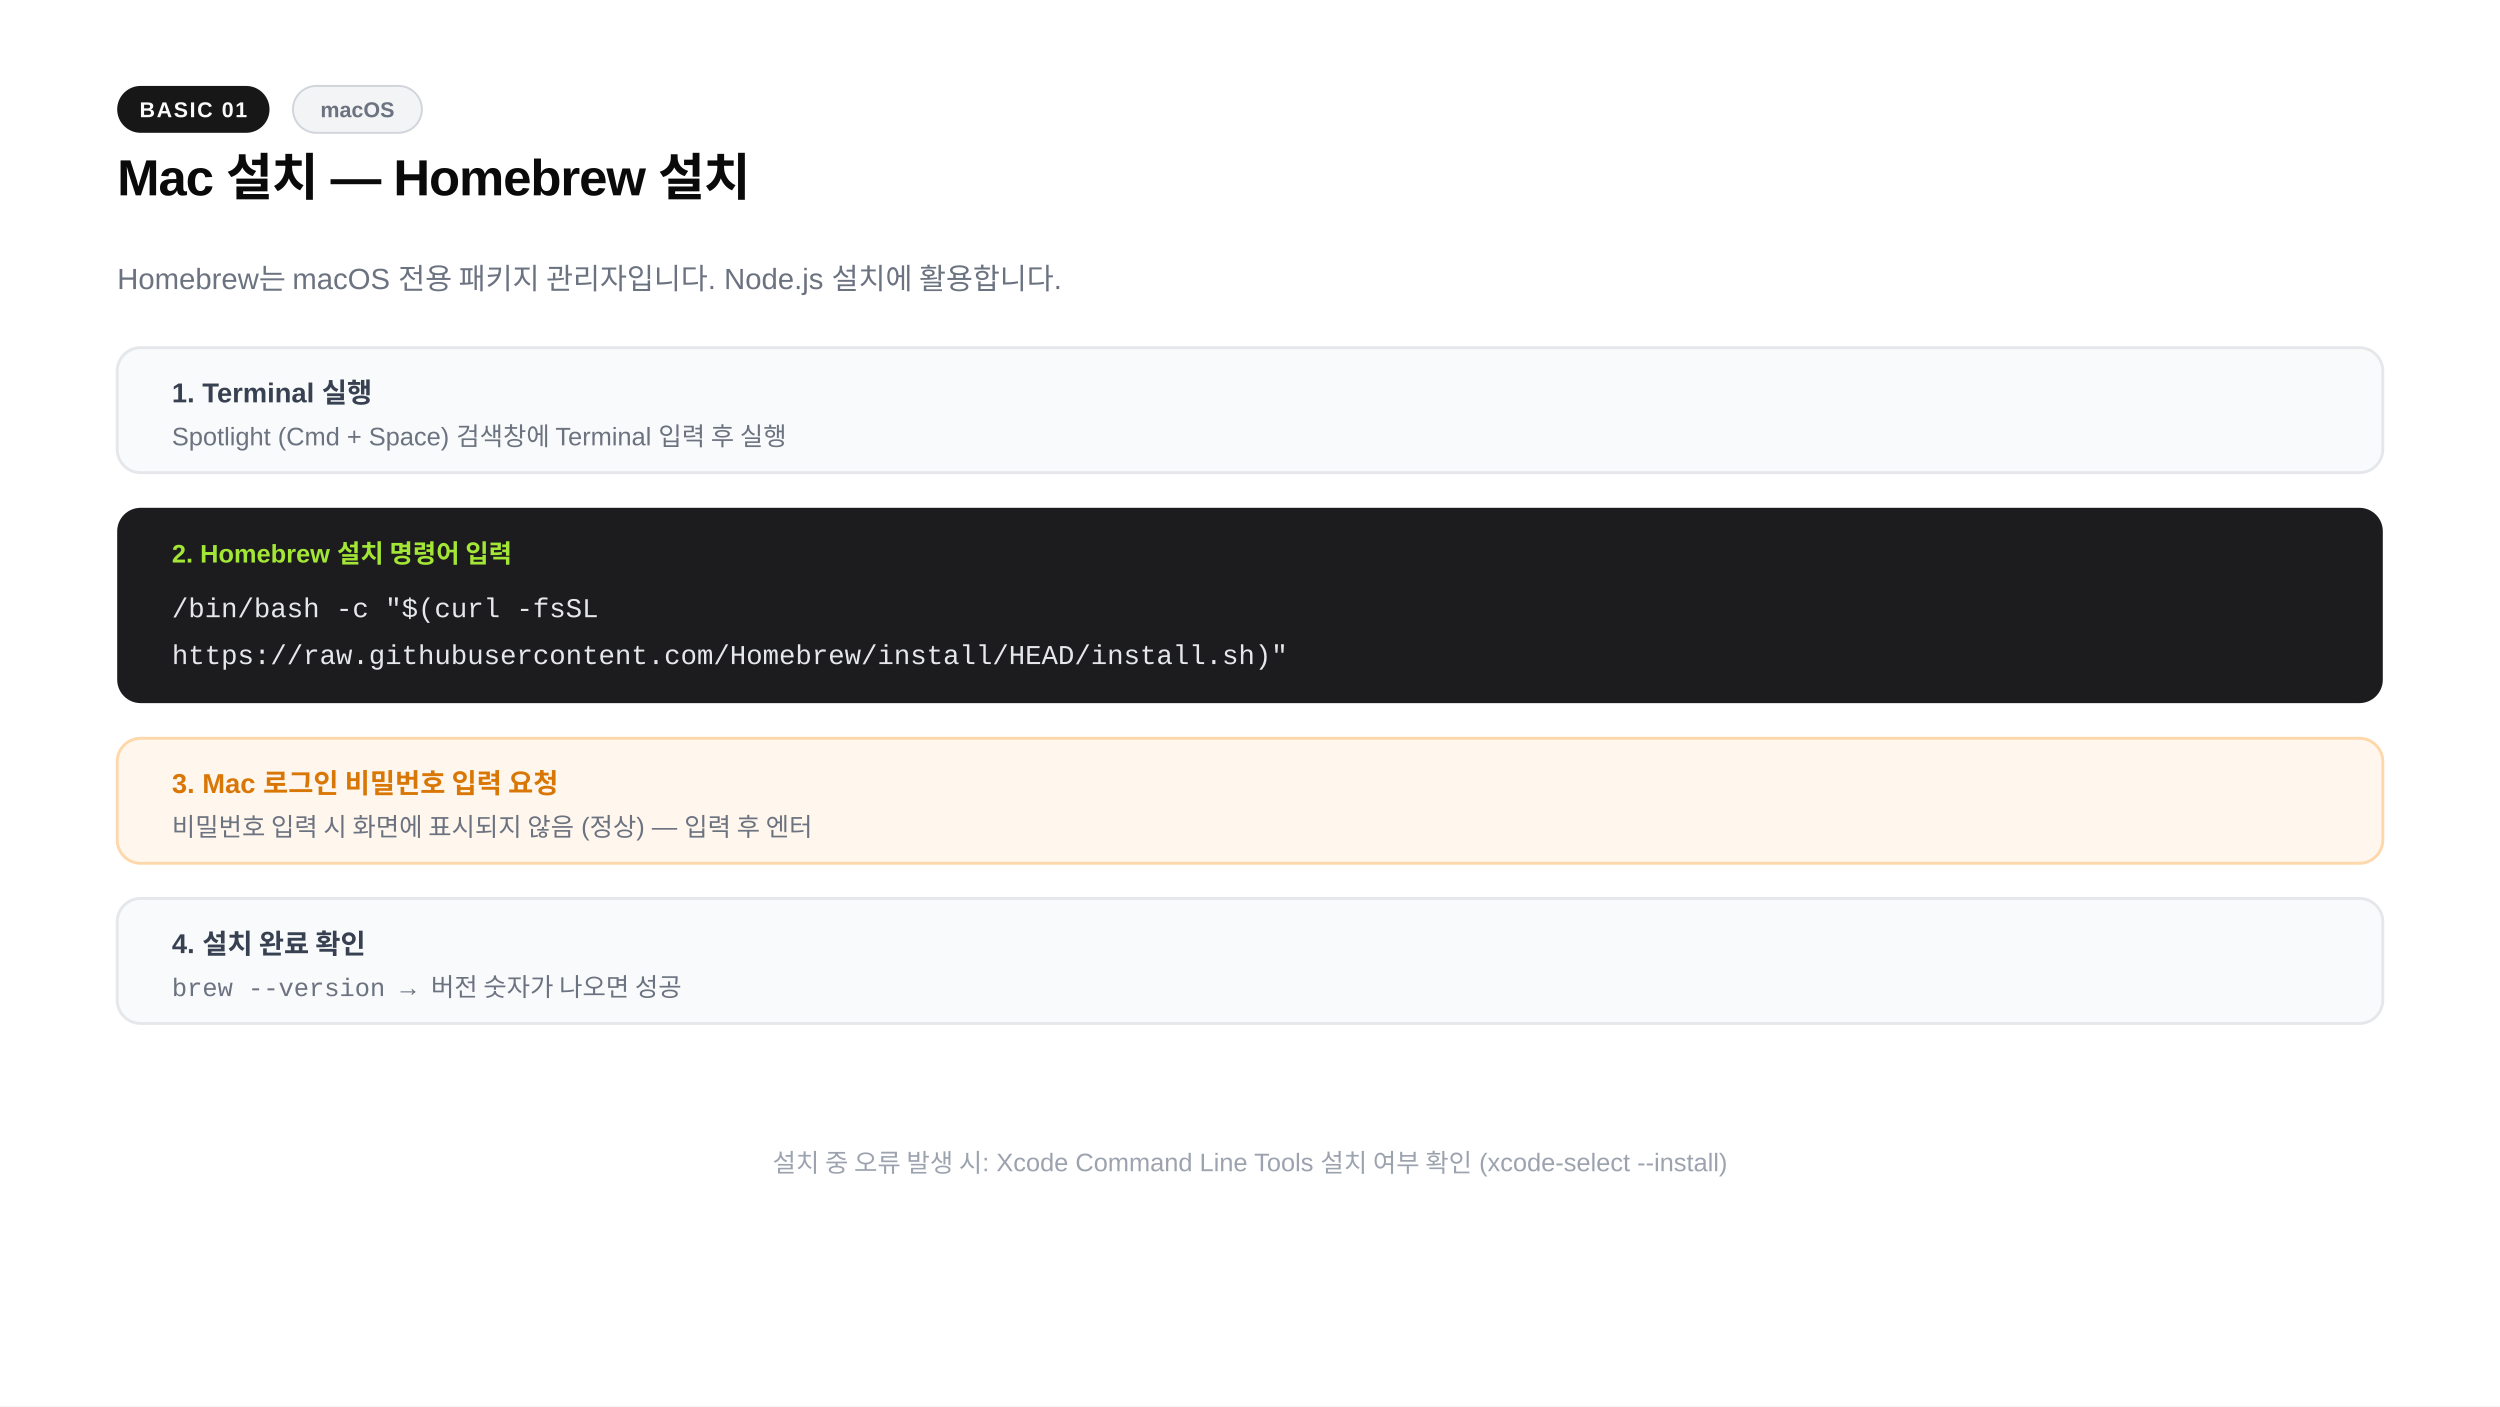
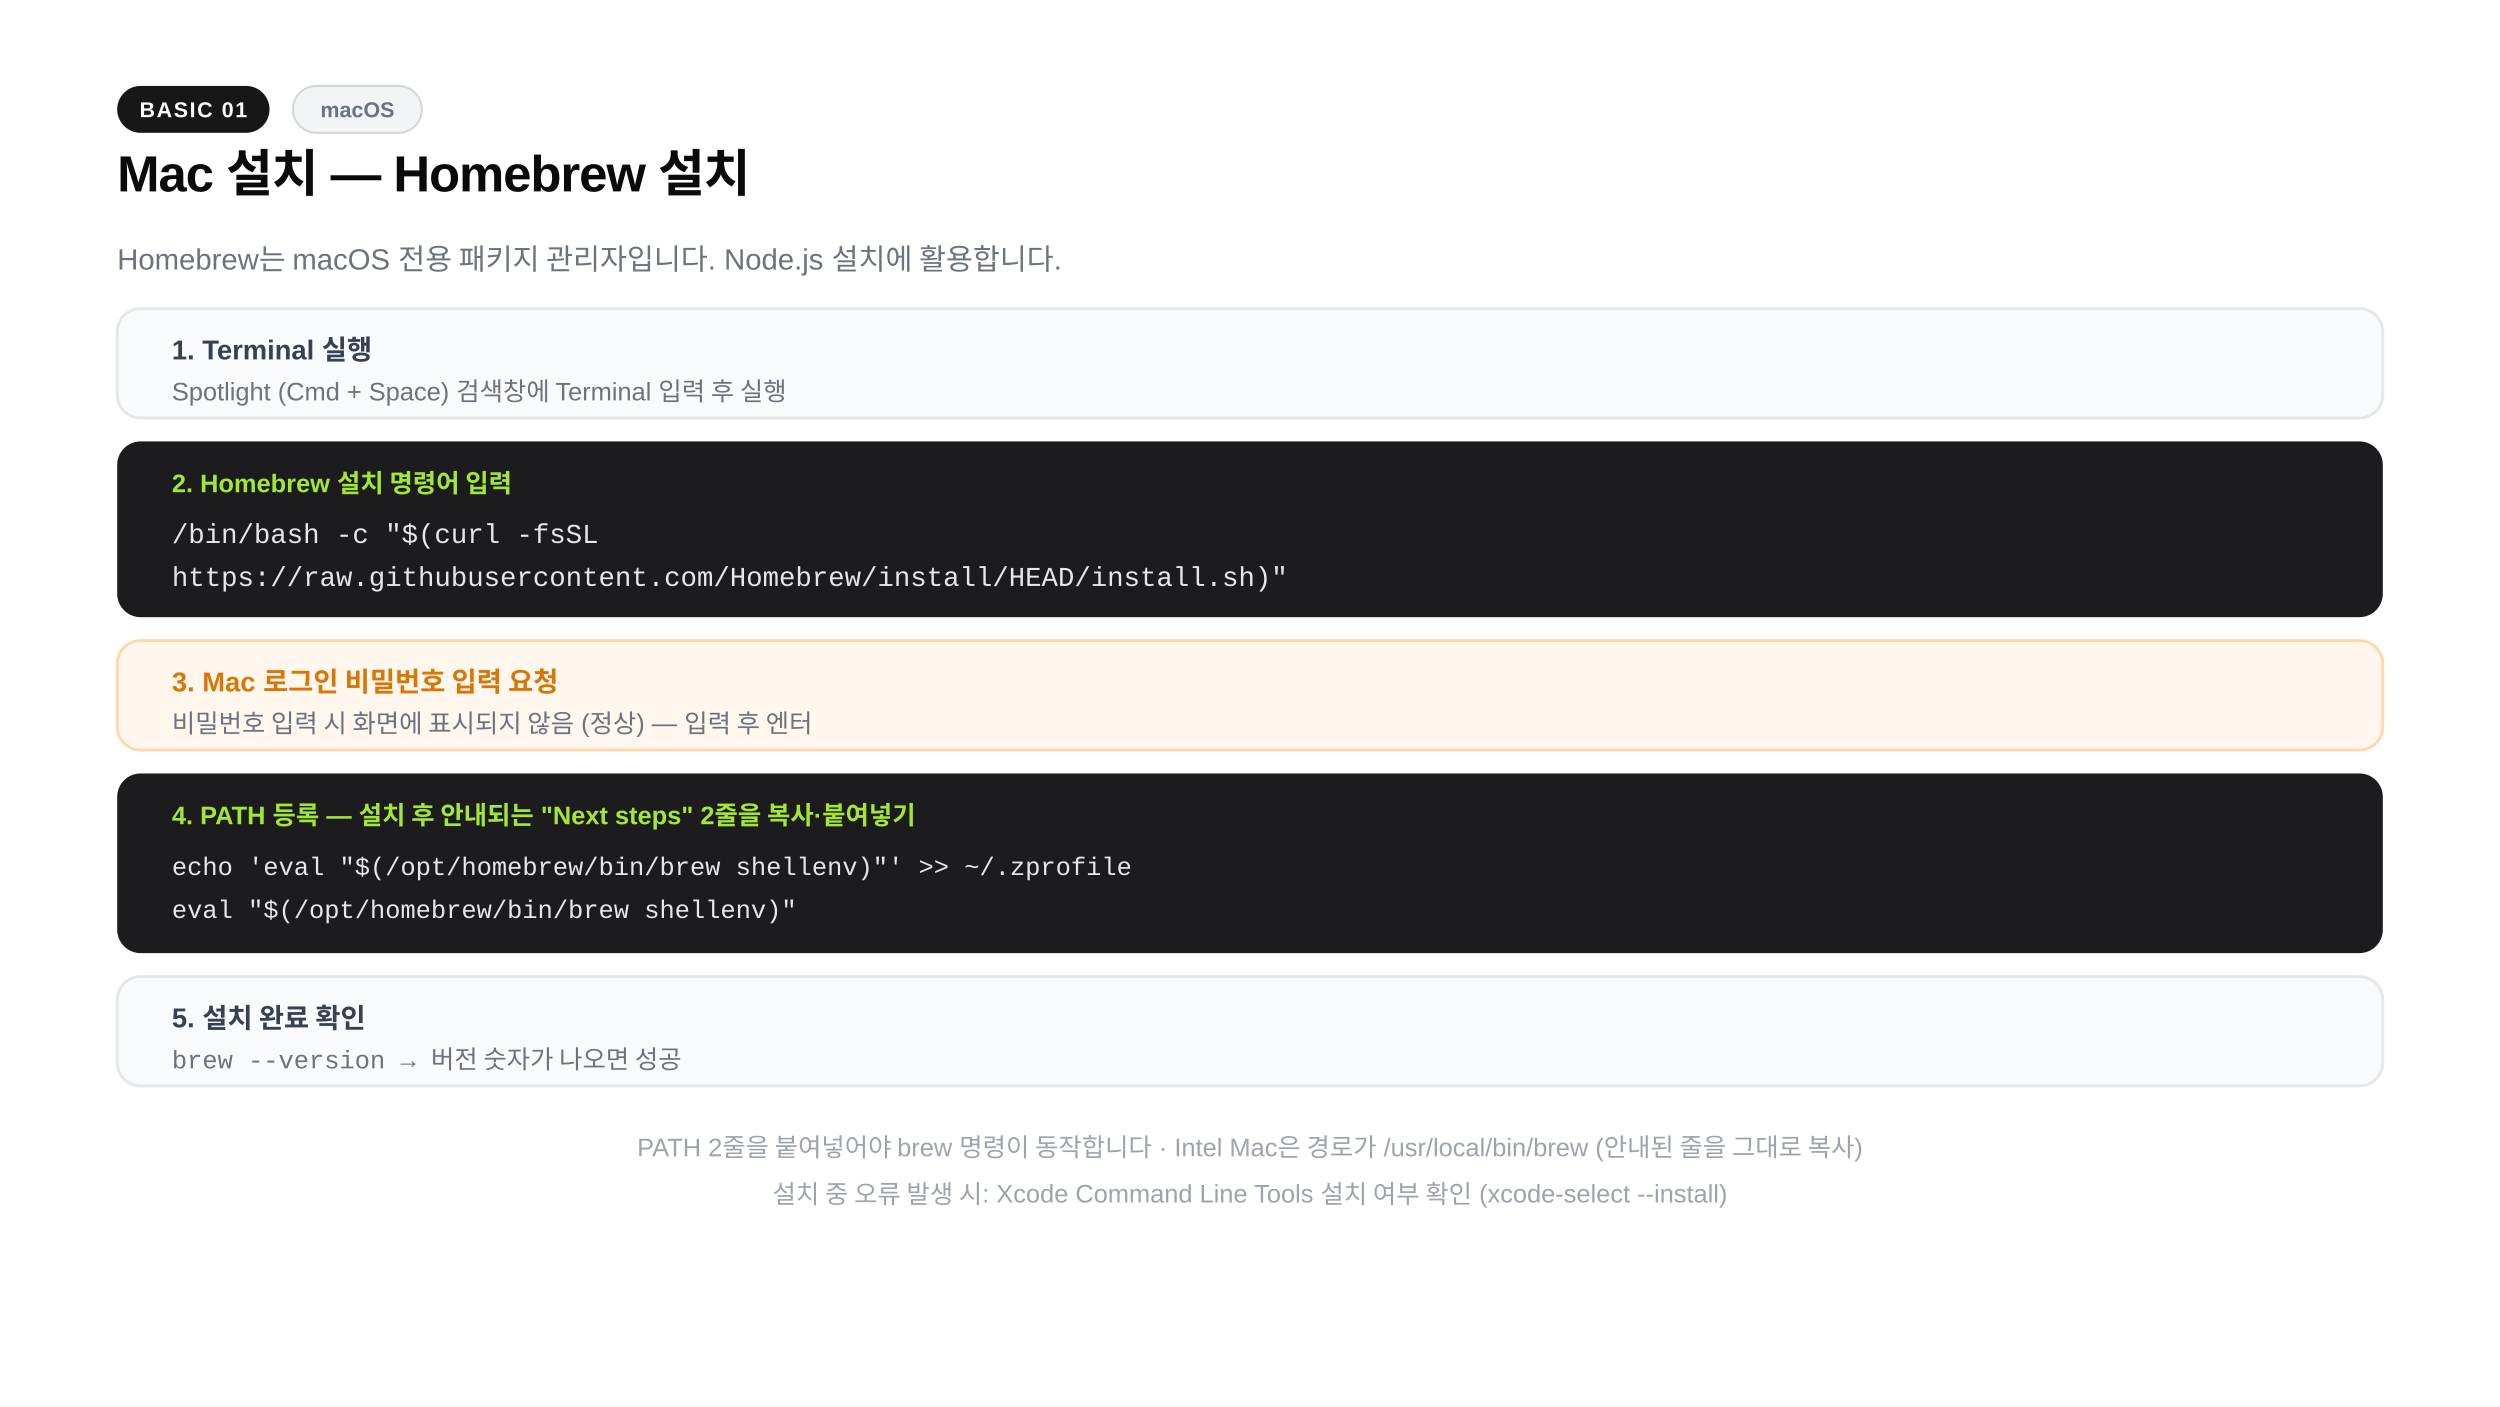
<svg xmlns="http://www.w3.org/2000/svg" width="1280" height="720" viewBox="0 0 1280 720">
  <rect width="1280" height="720" fill="#ffffff" />
  <rect x="60" y="44" width="78" height="24" rx="12" fill="#171717" />
  <text x="99" y="60" text-anchor="middle" font-family="-apple-system,BlinkMacSystemFont,'Segoe UI',Arial,sans-serif" font-size="11" font-weight="600" fill="#fafafa" letter-spacing="0.8">BASIC 01</text>
  <rect x="150" y="44" width="66" height="24" rx="12" fill="#f3f4f6" stroke="#d1d5db" stroke-width="1" />
  <text x="183" y="60" text-anchor="middle" font-family="-apple-system,BlinkMacSystemFont,'Segoe UI',Arial,sans-serif" font-size="11" font-weight="600" fill="#6b7280">macOS</text>
-   <text x="60" y="100" font-family="-apple-system,BlinkMacSystemFont,'Segoe UI',Arial,sans-serif" font-size="26" font-weight="800" fill="#0a0a0a" letter-spacing="-0.02em">Mac 설치 — Homebrew 설치</text>
-   <text x="60" y="148" font-family="-apple-system,BlinkMacSystemFont,'Segoe UI',Arial,sans-serif" font-size="15" fill="#6b7280">Homebrew는 macOS 전용 패키지 관리자입니다. Node.js 설치에 활용합니다.</text>
-   <rect x="60" y="178" width="1160" height="64" rx="12" fill="#f9fafb" stroke="#e5e7eb" stroke-width="1.5" />
-   <text x="88" y="206" font-family="-apple-system,BlinkMacSystemFont,'Segoe UI',Arial,sans-serif" font-size="14" font-weight="700" fill="#374151">1. Terminal 실행</text>
-   <text x="88" y="228" font-family="-apple-system,BlinkMacSystemFont,'Segoe UI',Arial,sans-serif" font-size="13" fill="#6b7280">Spotlight (Cmd + Space) 검색창에 Terminal 입력 후 실행</text>
-   <rect x="60" y="260" width="1160" height="100" rx="12" fill="#1c1c1e" />
-   <text x="88" y="288" font-family="-apple-system,BlinkMacSystemFont,'Segoe UI',Arial,sans-serif" font-size="13" font-weight="700" fill="#a3e635">2. Homebrew 설치 명령어 입력</text>
-   <text x="88" y="316" font-family="'Courier New',Courier,monospace" font-size="14" fill="#e5e7eb">/bin/bash -c "$(curl -fsSL</text>
-   <text x="88" y="340" font-family="'Courier New',Courier,monospace" font-size="14" fill="#e5e7eb">  https://raw.githubusercontent.com/Homebrew/install/HEAD/install.sh)"</text>
-   <rect x="60" y="378" width="1160" height="64" rx="12" fill="#fff7ed" stroke="#fed7aa" stroke-width="1.5" />
-   <text x="88" y="406" font-family="-apple-system,BlinkMacSystemFont,'Segoe UI',Arial,sans-serif" font-size="14" font-weight="700" fill="#d97706">3. Mac 로그인 비밀번호 입력 요청</text>
-   <text x="88" y="428" font-family="-apple-system,BlinkMacSystemFont,'Segoe UI',Arial,sans-serif" font-size="13" fill="#6b7280">비밀번호 입력 시 화면에 표시되지 않음 (정상) — 입력 후 엔터</text>
-   <rect x="60" y="460" width="1160" height="64" rx="12" fill="#f9fafb" stroke="#e5e7eb" stroke-width="1.5" />
-   <text x="88" y="488" font-family="-apple-system,BlinkMacSystemFont,'Segoe UI',Arial,sans-serif" font-size="14" font-weight="700" fill="#374151">4. 설치 완료 확인</text>
-   <text x="88" y="510" font-family="'Courier New',Courier,monospace" font-size="13" fill="#6b7280">brew --version  →  버전 숫자가 나오면 성공</text>
-   <text x="640" y="600" text-anchor="middle" font-family="-apple-system,BlinkMacSystemFont,'Segoe UI',Arial,sans-serif" font-size="13" fill="#9ca3af">설치 중 오류 발생 시: Xcode Command Line Tools 설치 여부 확인 (xcode-select --install)</text>
+   <text x="60" y="98" font-family="-apple-system,BlinkMacSystemFont,'Segoe UI',Arial,sans-serif" font-size="26" font-weight="800" fill="#0a0a0a" letter-spacing="-0.02em">Mac 설치 — Homebrew 설치</text>
+   <text x="60" y="138" font-family="-apple-system,BlinkMacSystemFont,'Segoe UI',Arial,sans-serif" font-size="15" fill="#6b7280">Homebrew는 macOS 전용 패키지 관리자입니다. Node.js 설치에 활용합니다.</text>
+   <rect x="60" y="158" width="1160" height="56" rx="12" fill="#f9fafb" stroke="#e5e7eb" stroke-width="1.5" />
+   <text x="88" y="184" font-family="-apple-system,BlinkMacSystemFont,'Segoe UI',Arial,sans-serif" font-size="14" font-weight="700" fill="#374151">1. Terminal 실행</text>
+   <text x="88" y="205" font-family="-apple-system,BlinkMacSystemFont,'Segoe UI',Arial,sans-serif" font-size="13" fill="#6b7280">Spotlight (Cmd + Space) 검색창에 Terminal 입력 후 실행</text>
+   <rect x="60" y="226" width="1160" height="90" rx="12" fill="#1c1c1e" />
+   <text x="88" y="252" font-family="-apple-system,BlinkMacSystemFont,'Segoe UI',Arial,sans-serif" font-size="13" font-weight="700" fill="#a3e635">2. Homebrew 설치 명령어 입력</text>
+   <text x="88" y="278" font-family="'Courier New',Courier,monospace" font-size="14" fill="#e5e7eb">/bin/bash -c "$(curl -fsSL</text>
+   <text x="88" y="300" font-family="'Courier New',Courier,monospace" font-size="14" fill="#e5e7eb">  https://raw.githubusercontent.com/Homebrew/install/HEAD/install.sh)"</text>
+   <rect x="60" y="328" width="1160" height="56" rx="12" fill="#fff7ed" stroke="#fed7aa" stroke-width="1.5" />
+   <text x="88" y="354" font-family="-apple-system,BlinkMacSystemFont,'Segoe UI',Arial,sans-serif" font-size="14" font-weight="700" fill="#d97706">3. Mac 로그인 비밀번호 입력 요청</text>
+   <text x="88" y="375" font-family="-apple-system,BlinkMacSystemFont,'Segoe UI',Arial,sans-serif" font-size="13" fill="#6b7280">비밀번호 입력 시 화면에 표시되지 않음 (정상) — 입력 후 엔터</text>
+   <rect x="60" y="396" width="1160" height="92" rx="12" fill="#1c1c1e" />
+   <text x="88" y="422" font-family="-apple-system,BlinkMacSystemFont,'Segoe UI',Arial,sans-serif" font-size="13" font-weight="700" fill="#a3e635">4. PATH 등록 — 설치 후 안내되는 "Next steps" 2줄을 복사·붙여넣기</text>
+   <text x="88" y="448" font-family="'Courier New',Courier,monospace" font-size="13" fill="#e5e7eb">echo 'eval "$(/opt/homebrew/bin/brew shellenv)"' &gt;&gt; ~/.zprofile</text>
+   <text x="88" y="470" font-family="'Courier New',Courier,monospace" font-size="13" fill="#e5e7eb">eval "$(/opt/homebrew/bin/brew shellenv)"</text>
+   <rect x="60" y="500" width="1160" height="56" rx="12" fill="#f9fafb" stroke="#e5e7eb" stroke-width="1.5" />
+   <text x="88" y="526" font-family="-apple-system,BlinkMacSystemFont,'Segoe UI',Arial,sans-serif" font-size="14" font-weight="700" fill="#374151">5. 설치 완료 확인</text>
+   <text x="88" y="547" font-family="'Courier New',Courier,monospace" font-size="13" fill="#6b7280">brew --version  →  버전 숫자가 나오면 성공</text>
+   <text x="640" y="592" text-anchor="middle" font-family="-apple-system,BlinkMacSystemFont,'Segoe UI',Arial,sans-serif" font-size="13" fill="#9ca3af">PATH 2줄을 붙여넣어야 brew 명령이 동작합니다 · Intel Mac은 경로가 /usr/local/bin/brew (안내된 줄을 그대로 복사)</text>
+   <text x="640" y="616" text-anchor="middle" font-family="-apple-system,BlinkMacSystemFont,'Segoe UI',Arial,sans-serif" font-size="13" fill="#9ca3af">설치 중 오류 발생 시: Xcode Command Line Tools 설치 여부 확인 (xcode-select --install)</text>
</svg>
